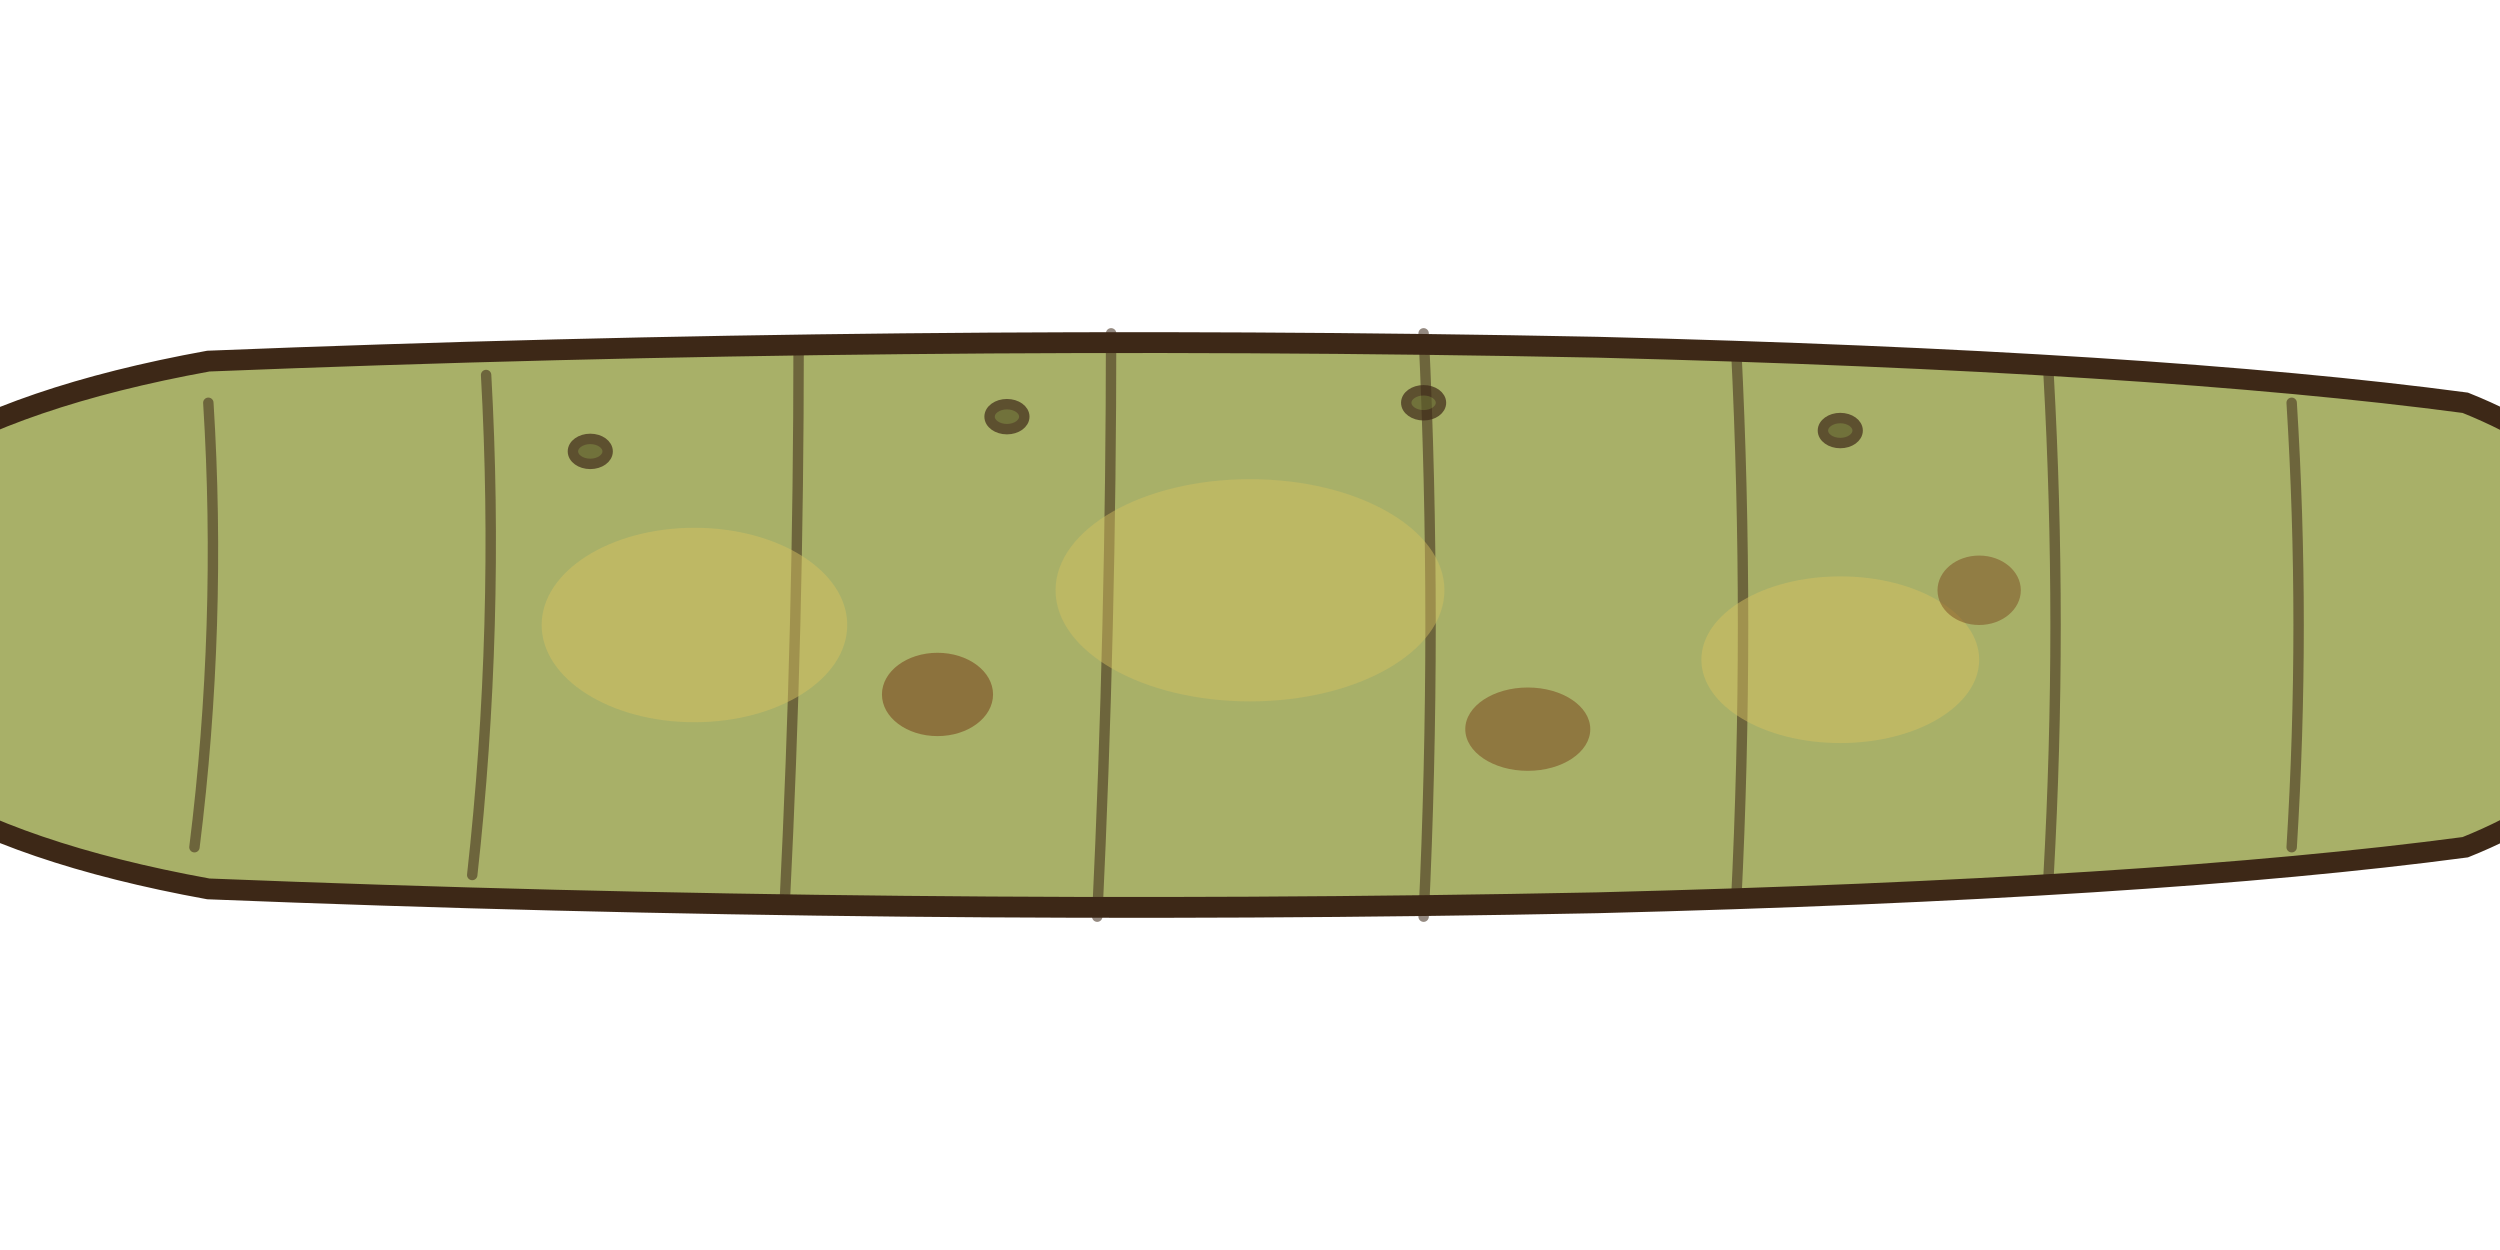
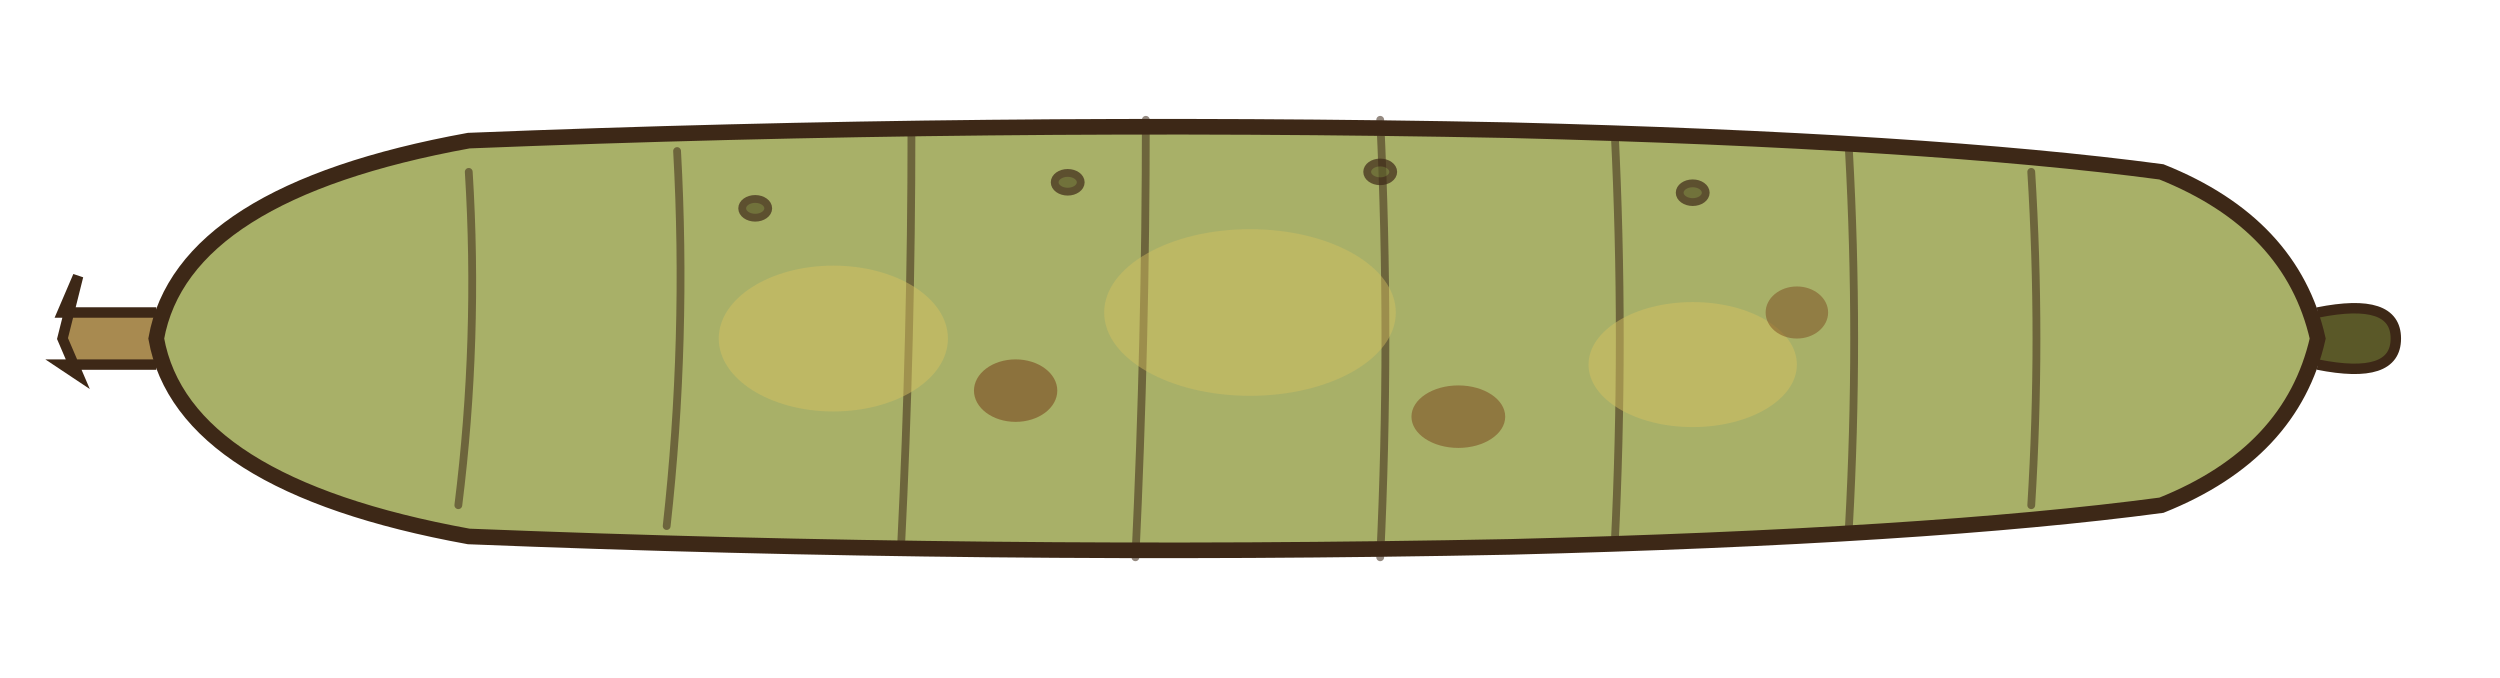
- <svg xmlns="http://www.w3.org/2000/svg" viewBox="-180 -90 360 180" font-family="Noto Sans CJK JP, sans-serif">
+ <svg xmlns="http://www.w3.org/2000/svg" viewBox="-240 -65 480 130" font-family="Noto Sans CJK JP, sans-serif">
  <path d="M -210 0              Q -205 -28 -150 -38              Q -50 -42 50 -40              Q 130 -38 175 -32              Q 200 -22 205 0              Q 200 22 175 32              Q 130 38 50 40              Q -50 42 -150 38              Q -205 28 -210 0 Z" fill="#A8B068" />
  <path d="M -210 -5 L -228 -5 L -225 -12 L -228 0 L -225 7 L -228 5 L -210 5" stroke="#3D2817" stroke-width="2" fill="#A88A50" />
  <path d="M 205 -5 Q 220 -8 220 0 Q 220 8 205 5" fill="#5A5828" stroke="#3D2817" stroke-width="2" />
  <g stroke="#3D2817" stroke-width="1.5" fill="none" stroke-linecap="round" opacity="0.55">
    <path d="M -150 -32 Q -148 0 -152 32" />
    <path d="M -110 -36 Q -108 0 -112 36" />
    <path d="M -65 -40 Q -65 0 -67 40" />
    <path d="M -20 -42 Q -20 0 -22 42" />
    <path d="M 25 -42 Q 27 0 25 42" />
    <path d="M 70 -40 Q 72 0 70 40" />
    <path d="M 115 -36 Q 117 0 115 36" />
    <path d="M 150 -32 Q 152 0 150 32" />
  </g>
  <ellipse cx="-80" cy="0" rx="22" ry="14" fill="#D4C060" opacity="0.5" />
  <ellipse cx="0" cy="-5" rx="28" ry="16" fill="#D4C060" opacity="0.45" />
  <ellipse cx="85" cy="5" rx="20" ry="12" fill="#D4C060" opacity="0.5" />
  <ellipse cx="-45" cy="10" rx="8" ry="6" fill="#7A4A1F" opacity="0.6" />
  <ellipse cx="40" cy="15" rx="9" ry="6" fill="#7A4A1F" opacity="0.55" />
  <ellipse cx="105" cy="-5" rx="6" ry="5" fill="#7A4A1F" opacity="0.5" />
  <g fill="#5A5828" stroke="#3D2817" stroke-width="1.5" opacity="0.7">
    <ellipse cx="-95" cy="-25" rx="2.5" ry="1.8" />
    <ellipse cx="-35" cy="-30" rx="2.5" ry="1.8" />
    <ellipse cx="25" cy="-32" rx="2.5" ry="1.8" />
    <ellipse cx="85" cy="-28" rx="2.5" ry="1.8" />
  </g>
  <path d="M -210 0 Q -205 -28 -150 -38 Q -50 -42 50 -40 Q 130 -38 175 -32 Q 200 -22 205 0 Q 200 22 175 32 Q 130 38 50 40 Q -50 42 -150 38 Q -205 28 -210 0 Z" stroke="#3D2817" stroke-width="3" fill="none" />
</svg>
